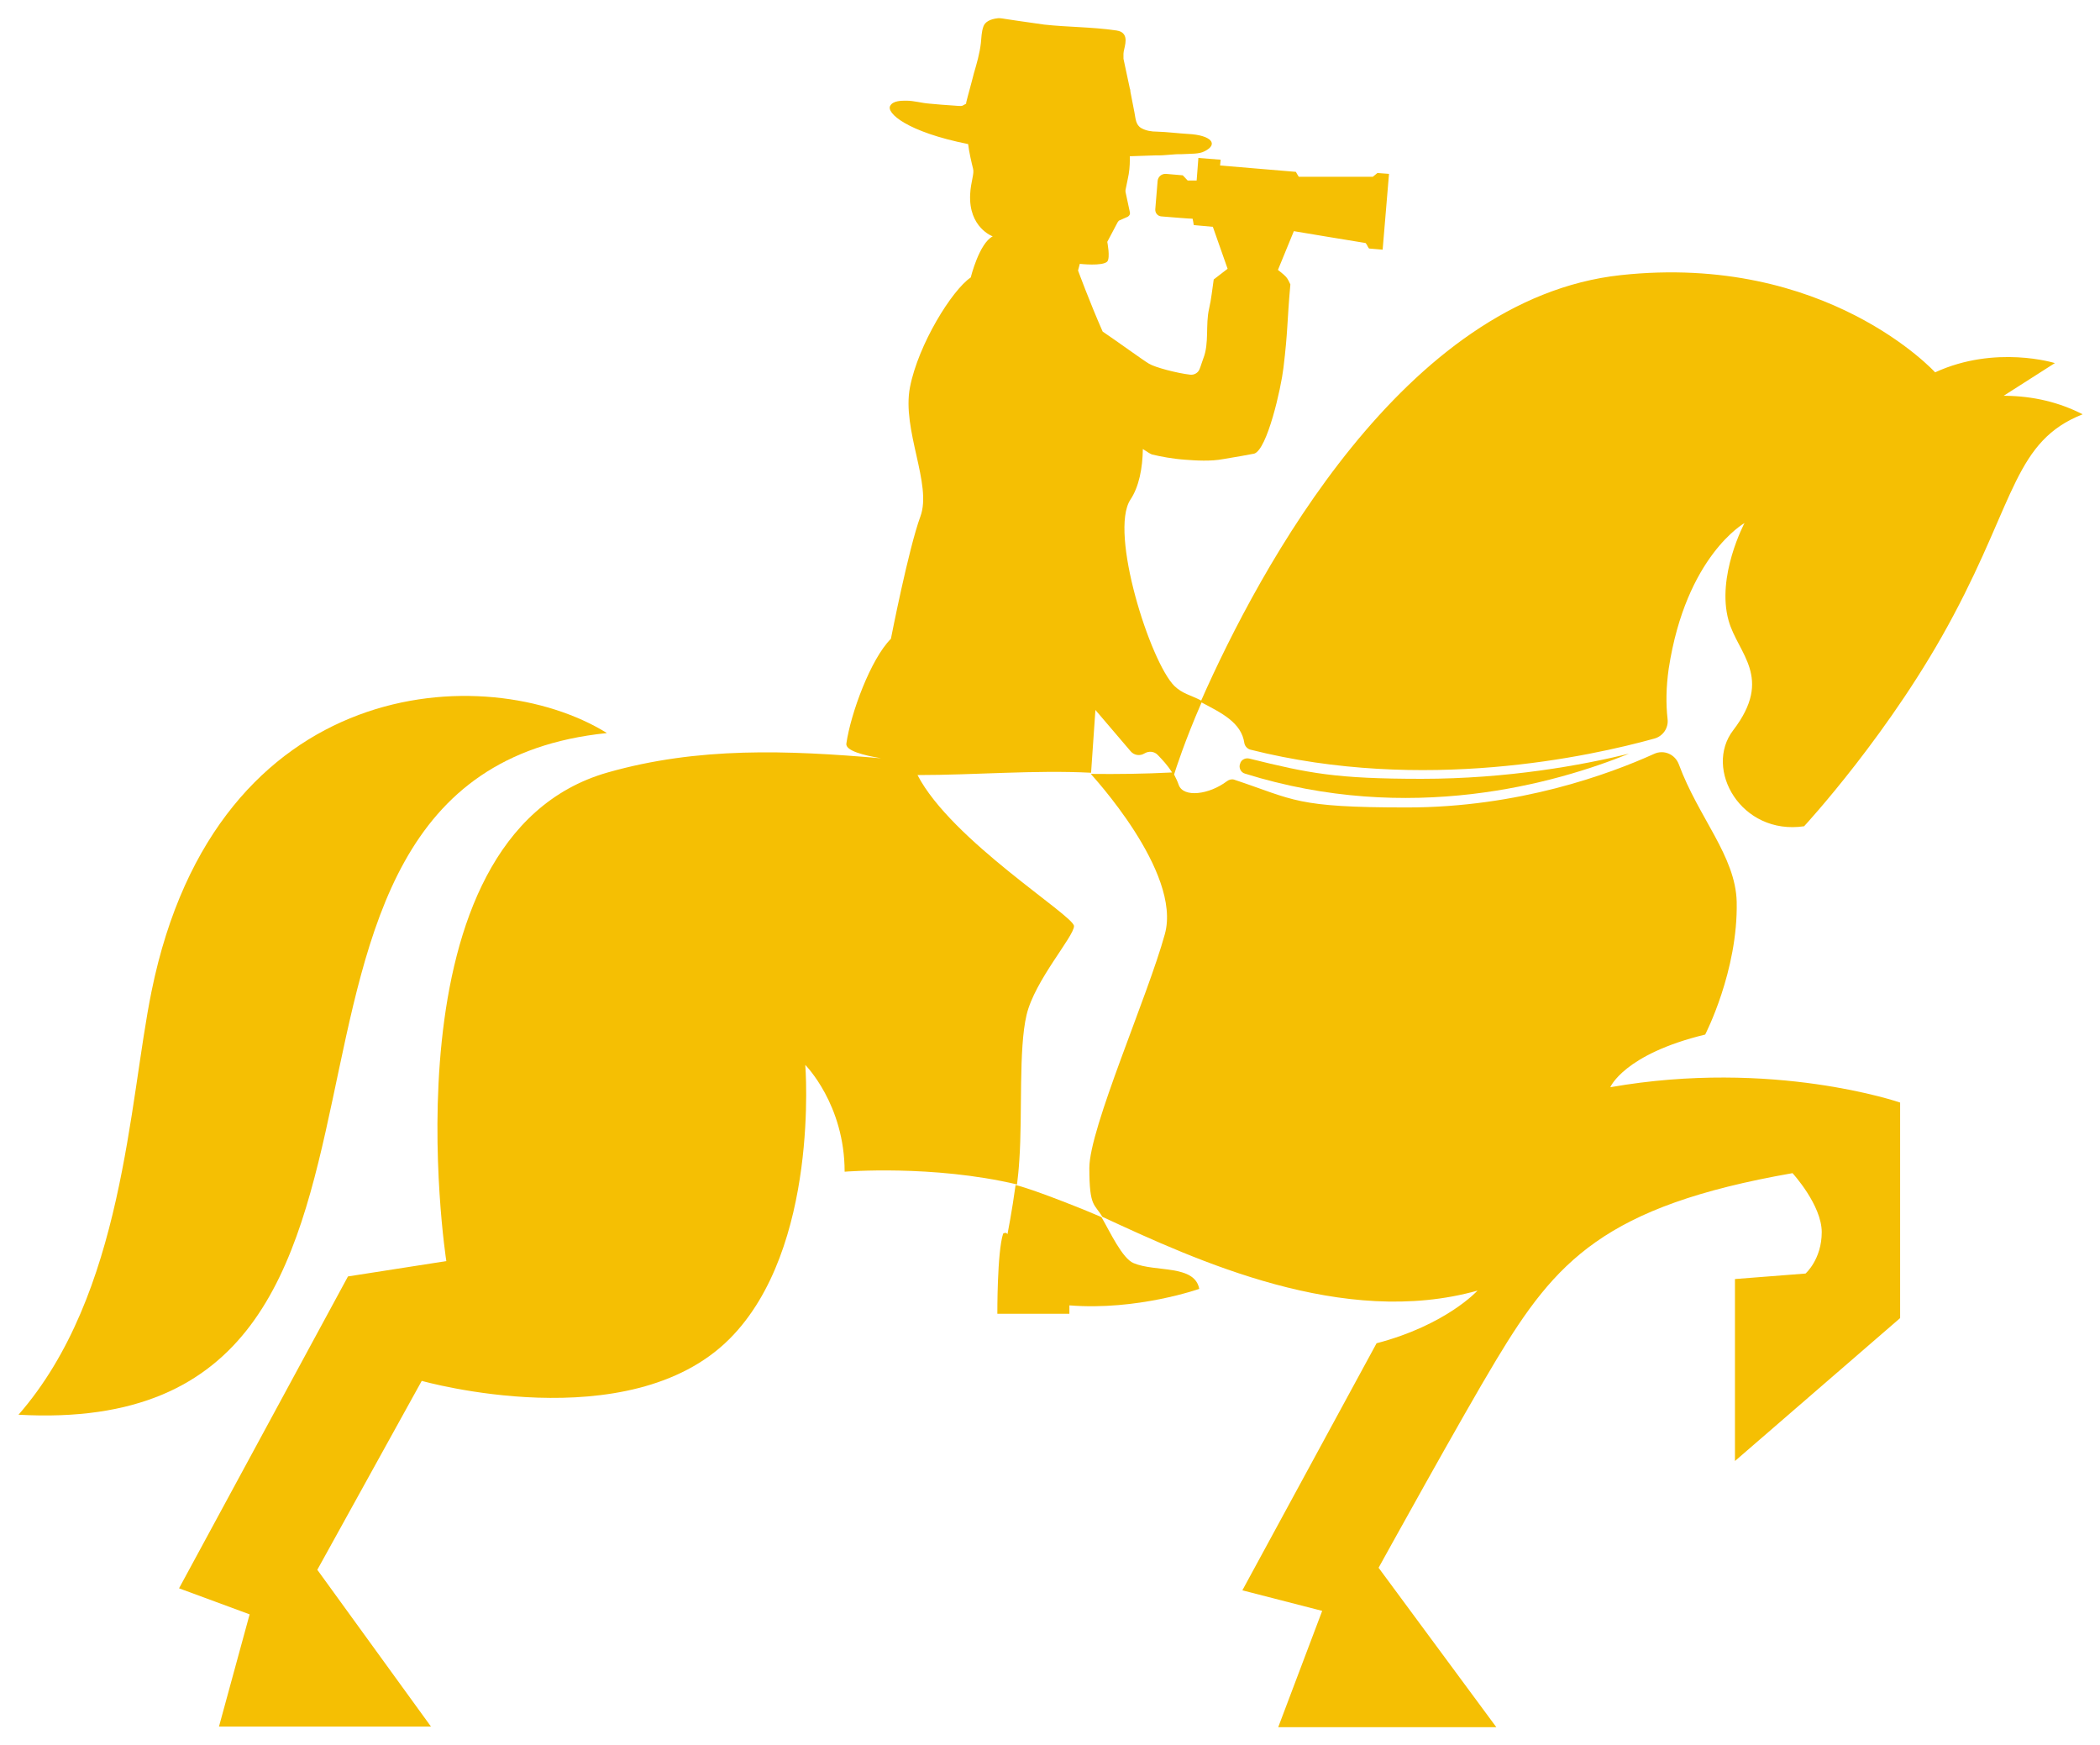
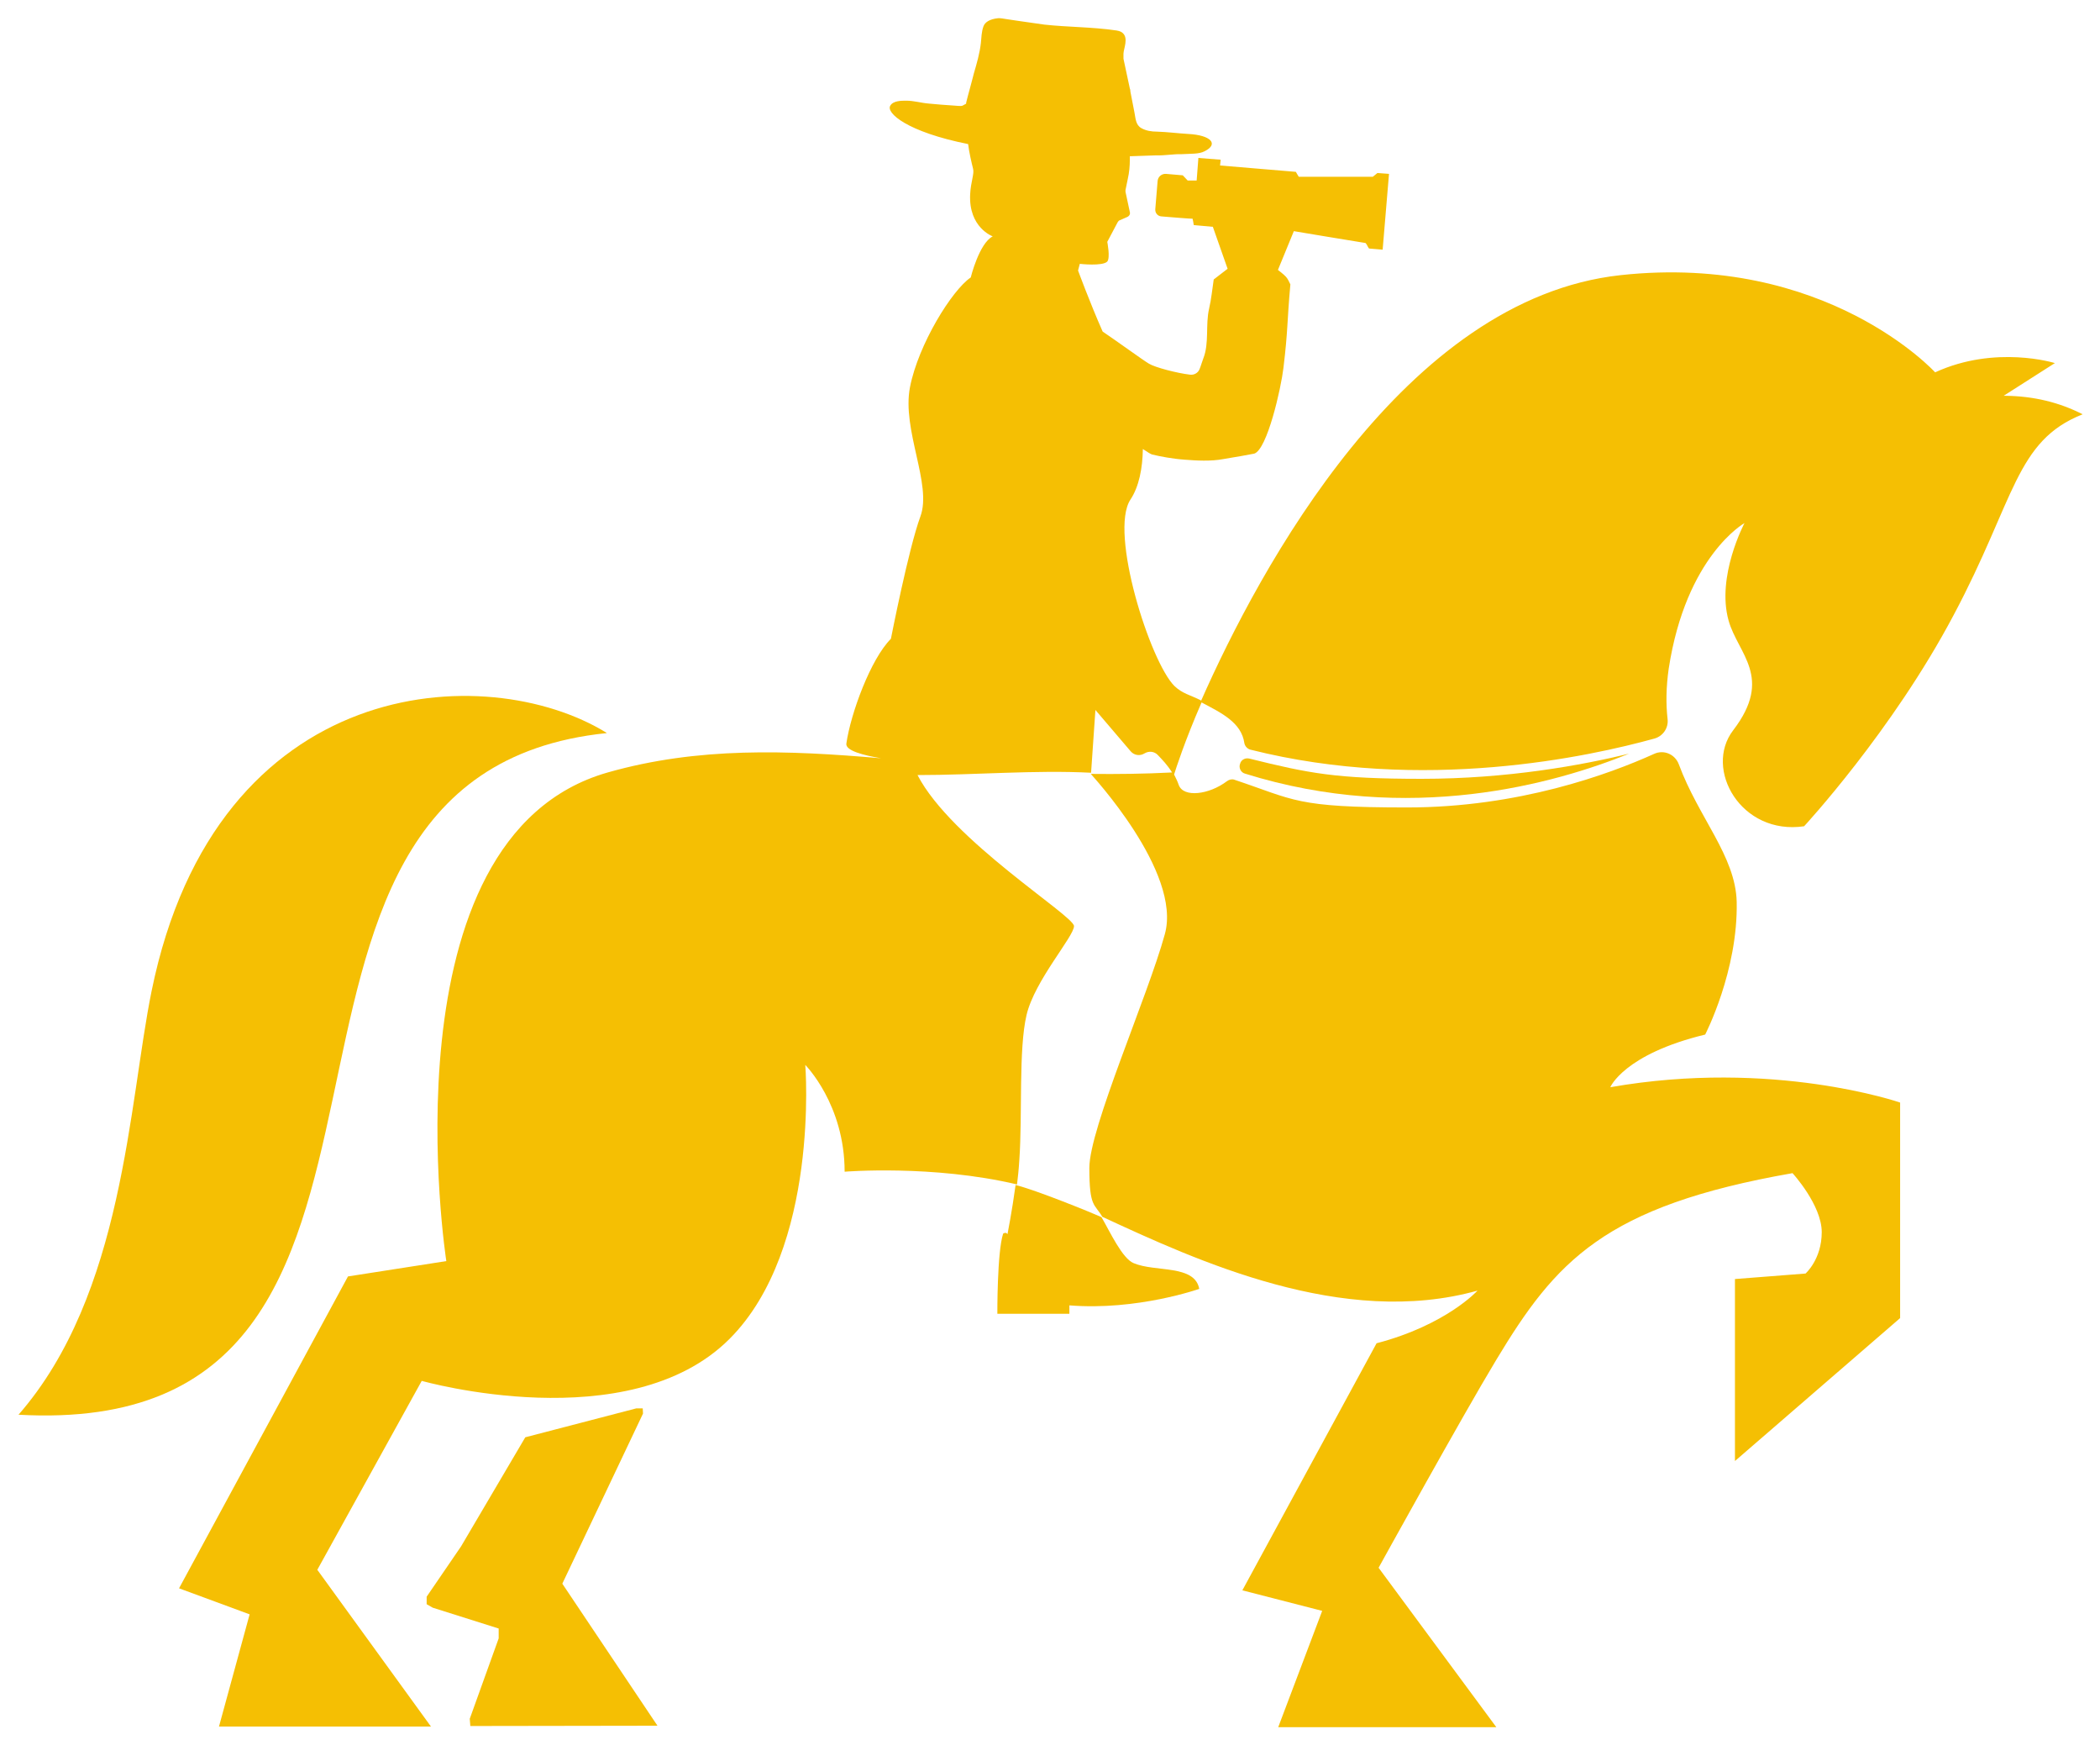
<svg xmlns="http://www.w3.org/2000/svg" viewBox="637 571 726 603" fill="#F5BF03" role="img" aria-label="Vista Chase">
  <path d="M846.7,824.3c-41.4-25.5-134.9-20.7-157.3,89.3-7.9,38.8-9.6,104.7-46,146.4,162.9,9.1,58.8-220.7,203.3-235.6Z" />
  <path d="M1065.8,834.8s0,0,0,0c-.7,1.4.1,3.2,1.6,3.6,56.9,17.8,107.4,3.4,132.8-6.9-16.3,4-42,8.7-71.7,8.7s-39-1.9-59.6-7c-1.3-.3-2.6.3-3.1,1.5Z" />
  <path d="M1329.7,707.8l17.7-11.3s-20.5-6.4-41.4,3.2c0,0-37.6-41.3-108.7-33.6-74.8,8.1-124.9,101.5-145.1,147.2,0,0,0-.1,0-.2-3.7-1.9-6.4-2.3-9.2-5-8.4-8.4-22.6-53.1-15.2-64.4,3-4.5,4.2-10.9,4.3-17.5,1.6,1.1,2.8,1.8,3.2,1.9,2.9.7,7.1,1.5,11.4,1.8,3.8.3,8.9.6,13.1-.2,3.1-.5,10-1.7,10.8-1.9,4.5-1.4,9.3-22.7,10.1-29.6,1.6-13.2,1.2-15.5,2.4-28.9-.4-.8-.8-1.8-1.5-2.6-.8-.9-2.8-2.4-2.8-2.4l5.5-13.4s20.9,3.5,24.8,4.1c.5.5.8,1.5,1.2,1.9l4.7.4,2.2-26.2-4-.3-1.6,1.3s-23.2,0-25.6,0c-.4-.6-.7-1.2-1-1.7l-26.2-2.2.2-2-7.7-.6-.6,7.8h-3.1c0,0-1.7-1.8-1.7-1.8l-5.8-.5c-1.5-.1-2.8,1-2.9,2.5l-.8,9.7c-.1,1.3.8,2.4,2.1,2.5,3.5.3,9.8.8,10.8.8.1.6.3,1.3.4,2.2l6.6.6,5.1,14.5s-3.1,2.4-4.8,3.7c-.5,3.2-.8,6.7-1.6,10.1-1.3,5.6.1,11.9-2,17.2-.4,1-.8,2.5-1.3,3.7-.5,1.3-1.9,2.1-3.3,1.9-4.4-.5-12.1-2.5-14.2-3.8-1.9-1.1-11.1-7.8-16-11.1-4.5-10.2-8.5-21.1-8.5-21.1l.6-2.3s7.9.9,9.5-.8c1.1-1.3,0-6.8,0-6.8l3.6-6.8c.2-.3.4-.6.8-.7l2.5-1.1c.7-.3,1.1-1,.9-1.7l-1.5-7c0-.2,0-.4,0-.6l.8-3.9c.5-2.2.7-4.4.7-6.6v-1.2c.1,0,.2,0,.3,0l8.8-.3c3,.1,6.2-.5,8.6-.4,3.5-.2,6.2,0,8.1-1,5.1-2.5,2.2-5.6-5.6-6-3.5-.2-7.3-.7-10.8-.8-1.9,0-3.8-.3-5.4-1.2-2-1.1-2-3.4-2.4-5.4-.5-2.4-.9-4.8-1.4-7.2,0-.6-.1-.9-.2-1.1l-2.2-10.3c0-.7,0-1.3,0-1.7,0-1.7,1.9-5.5-.4-7.3-.2-.2-.6-.4-1.2-.6-.3,0-.7-.2-1.1-.2-8.2-1.2-16.5-1.1-24.7-2-3-.4-6.1-.9-9.1-1.3-1.3-.2-2.7-.4-4-.6-.9-.1-2-.4-2.9-.3-2.9.3-4.5,1.4-5,2.8-.7,1.9-.7,3.9-.9,5.8-.4,3.5-1.4,7-2.4,10.4-.5,1.8-.9,3.6-1.4,5.3-.1.5-1.5,5.3-1.3,5.3h-.1c0,0-1.1.6-1.1.6-.5.3-2.4,0-2.9,0-2.9-.2-5.9-.4-8.8-.7-2.6-.2-5.1-1-7.8-1-1.7,0-4.5,0-5.5,1.7-1.6,2.5,5.8,9.1,26.9,13.3.3,2.7,1.2,6.5,1.7,8.5.5,1.7-.8,4.6-1,8.8-.6,11.6,7.8,14.6,7.8,14.6-4.7,2.4-7.6,14.2-7.6,14.2-6.5,4.4-18.1,23.1-21,37.9-2.9,14.8,7.7,33.6,3.6,44.7-4.1,11.1-10.2,42.3-10.2,42.3-7,7-13.9,25.8-15.4,36.2-.4,2.5,6.1,4.1,12,5.1-32.4-2.8-63.2-4-94.5,4.9-78.6,22.4-55.8,168.9-55.8,168.9l-34,5.3-58.4,107.8,24.4,9-10.6,38.8h73.3l-39.3-54.2,36.1-65.3s71.6,20.3,106.4-14.5c31.3-31.3,26.2-94.7,26.2-94.7,0,0,13.6,13.6,13.6,36.9,0,0,30.4-2.5,59.6,4.4.3-2.4.6-5.2.8-8.5,1.1-15.7-.3-38.3,2.5-50.1,2.8-11.9,16.4-27.1,16.4-30.7s-42.4-29.6-54.1-52.2c20.1,0,40.5-1.8,60-.8l1.5-21.7,12.2,14.3c1.2,1.4,3.2,1.7,4.8.7h0c1.5-.9,3.4-.7,4.6.6,1.6,1.7,3.2,3.3,4.9,6-9.6.5-19,.6-28.1.5h0c0,.1,31.6,33.9,25.6,55.4-5.9,21.5-26.1,67.1-26.1,80.8s1.8,12.3,4.5,16.9c32.8,15.2,83.3,38.5,129.7,25.5,0,0-10.8,11.9-34.9,18.2l-46.4,85.4,27.6,7.1-15.2,40.2h75.4l-40.7-55.1s28.8-52.2,40.7-71.9c20.5-34,37.2-53.1,102.4-64.5,0,0,10.1,11,10.1,20.4s-5.6,14.3-5.6,14.3l-24.4,1.9v62.9l57.1-49.4v-74.5s-43.9-15.2-100.2-5.3c0,0,4.7-11.4,32.8-18.2,0,0,11.4-22,10.9-45.9-.4-15.8-13.2-29.1-20-47.5-1.3-3.5-5.2-5.2-8.6-3.6-15.5,7-46.7,18.5-85.4,18.5s-38.7-2.6-59.7-9.6c-.9-.3-1.8,0-2.5.5-6.2,4.7-15.1,5.8-16.7,1.3-.4-1.2-1-2.4-1.6-3.6.6-1.9,3.7-11.6,9.5-24.9,6.8,3.6,13.8,6.9,14.8,14.1.2,1,1,1.9,2,2.2,59.8,15.1,117.7,2.3,139.7-3.8,3-.8,5-3.7,4.6-6.8-.6-5.3-.5-11.1.4-17.4,6-39,26.2-50.3,26.2-50.3,0,0-9.8,18.4-5.5,33.7,3.2,11.5,15.6,19.6,1.6,37.9-10.3,13.4,2.7,36.4,24.5,33.2,0,0,30.5-32.9,51.7-73,21.3-40,21.3-60.2,44.6-69.4-8-4.1-16.9-6.3-26.9-6.4Z" />
  <path d="M985.3,997.6c-.5-.9-1.5-.2-1.5-.2-2.1,6.4-2,27.7-2,27.7h24.9v-2.9c23.4,1.9,44.9-5.7,44.9-5.7-1.6-8.5-15.2-5.7-22.7-8.9-3.9-1.6-8.1-10.7-11.1-15.9-3.3-1.5-22.7-9.4-29.7-11.1-1.2,8.9-2.8,17-2.8,17Z" />
+   <path d="M857.0,1057.8 818.6,1067.8 796.4,1105.5 784.5,1122.9 784.5,1125.5 786.6,1126.7 809.4,1133.9 809.4,1137.3 799.4,1165.1 799.6,1167.6 864.3,1167.5 831.4,1118.4 859.3,1059.6 859.2,1057.8Z" />
</svg>
